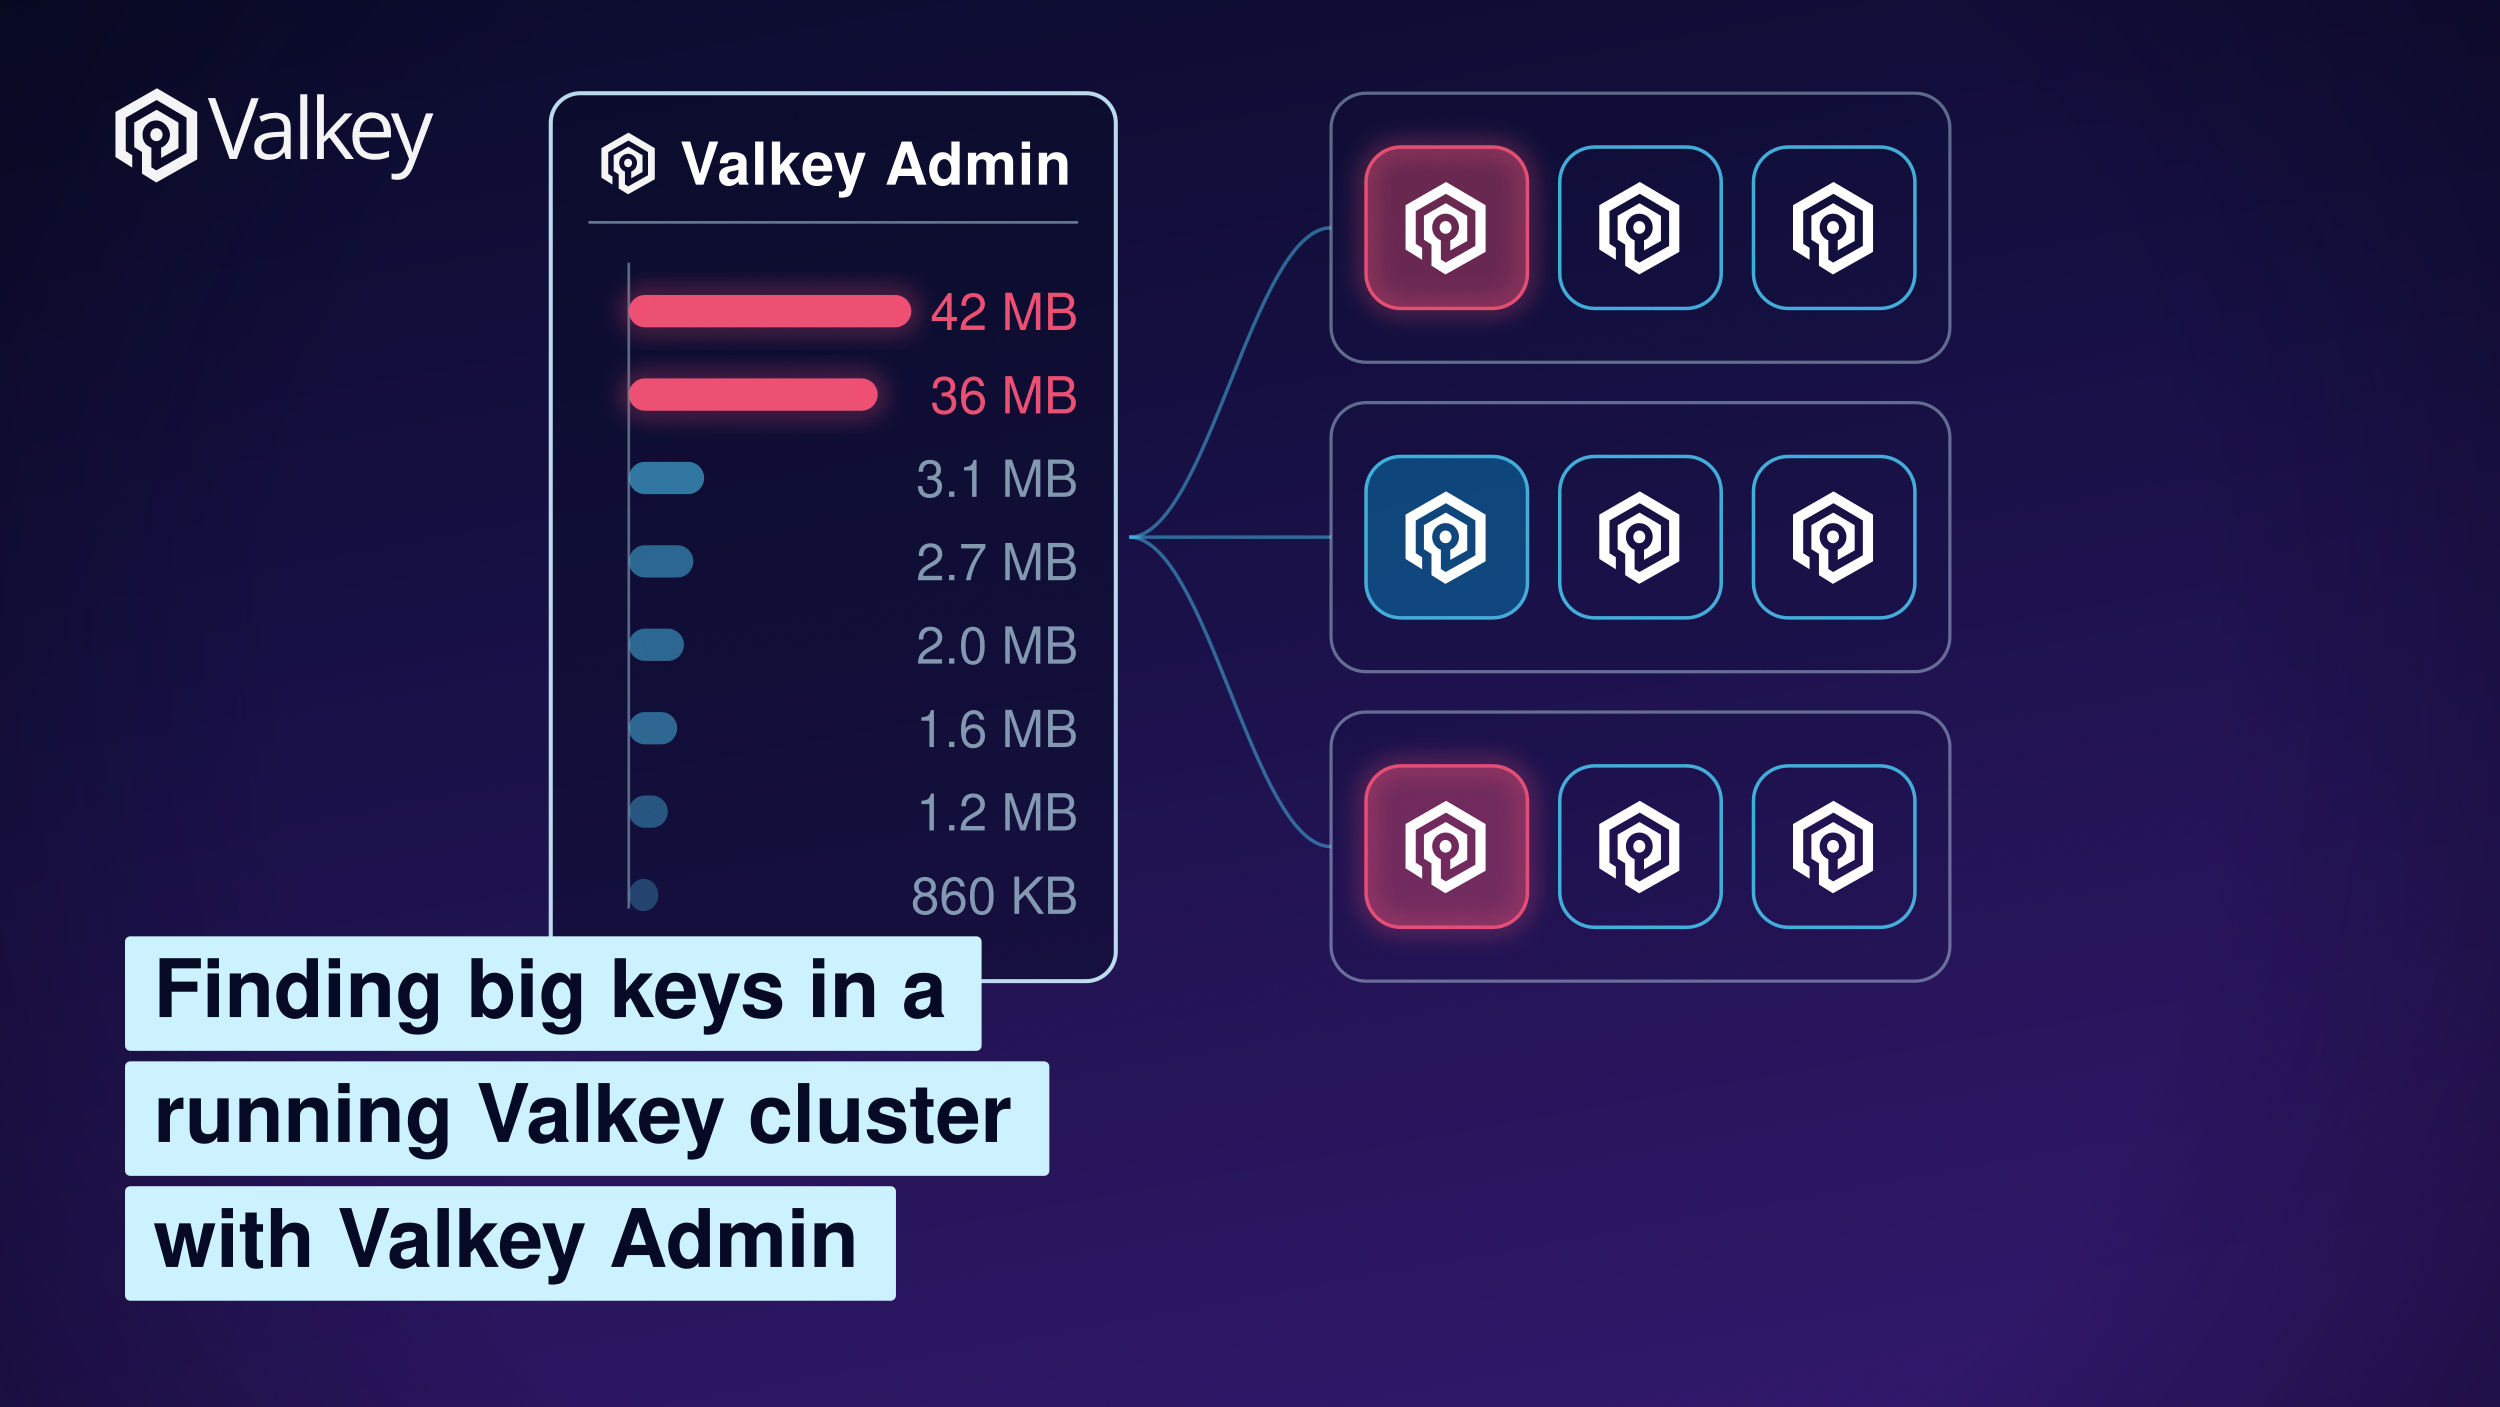
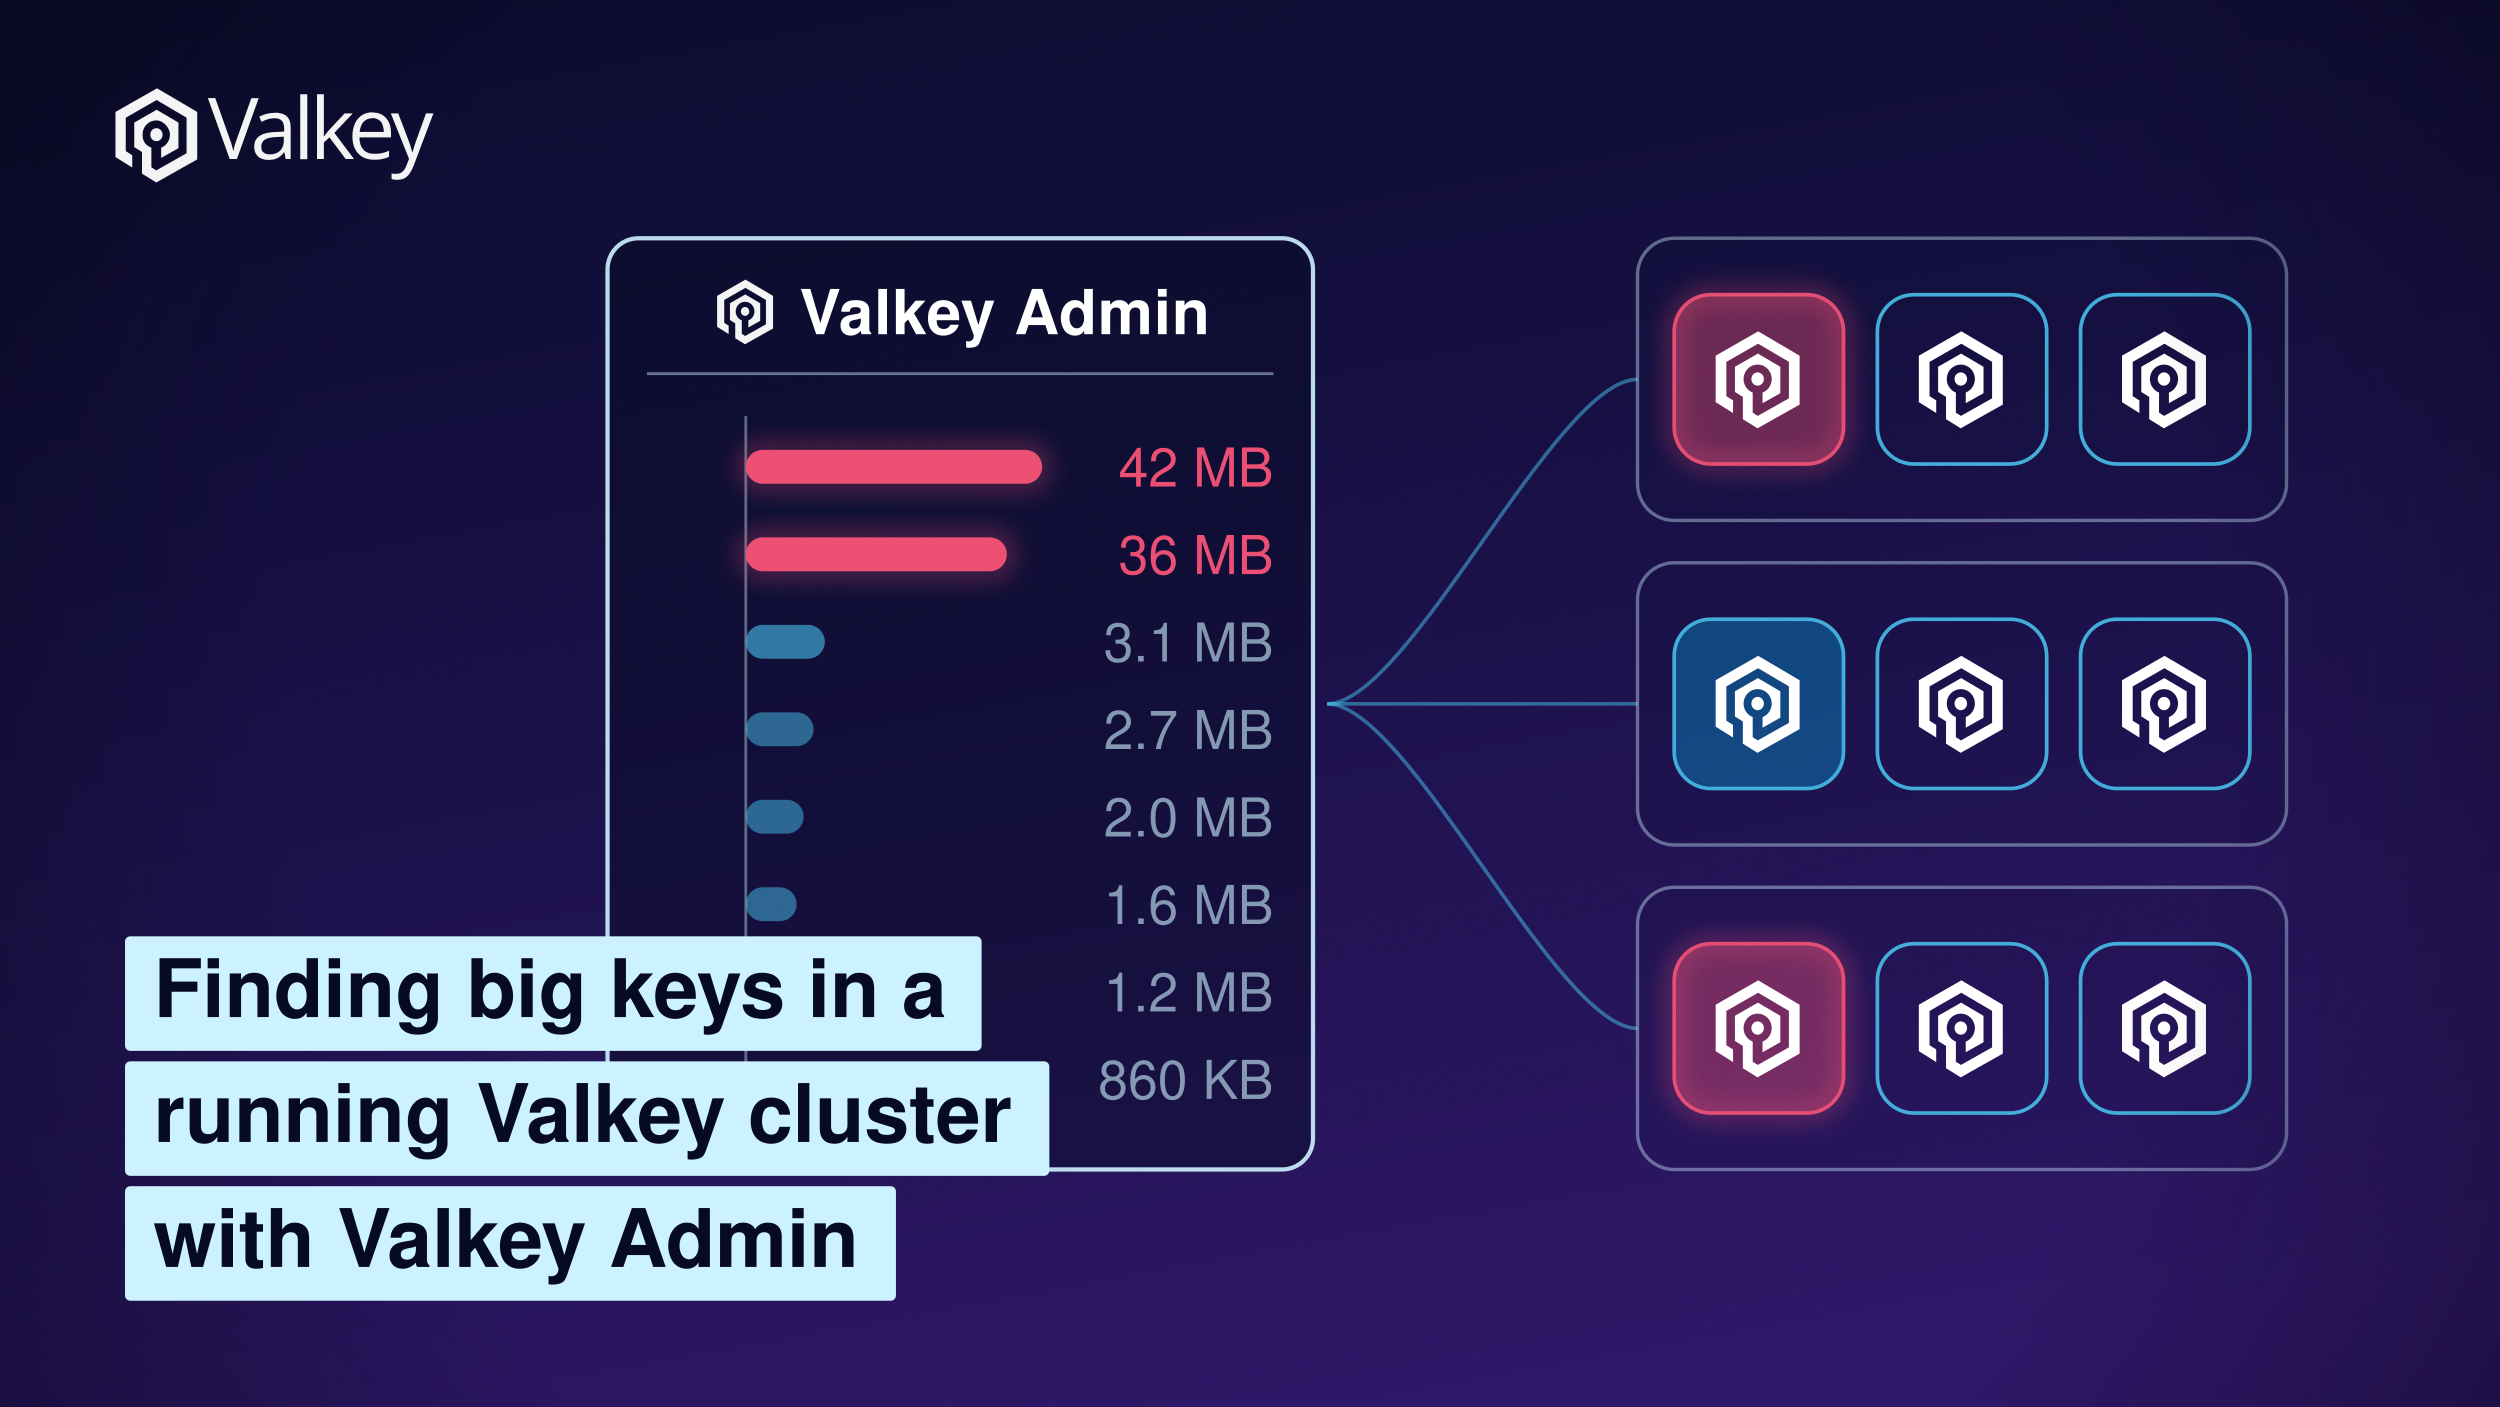
<svg xmlns="http://www.w3.org/2000/svg" width="1920" height="1080" viewBox="198.1 111.4 1523.8 857.1">
  <defs>
    <linearGradient id="sky" x1="0" y1="0" x2="0.32" y2="1">
      <stop offset="0" stop-color="#060A24" />
      <stop offset="0.48" stop-color="#171043" />
      <stop offset="1" stop-color="#301868" />
    </linearGradient>
    <radialGradient id="vignette" gradientUnits="userSpaceOnUse" cx="960" cy="540" r="1180">
      <stop offset="0.5" stop-color="#03040F" stop-opacity="0" />
      <stop offset="1" stop-color="#03040F" stop-opacity="0.8" />
    </radialGradient>
    <radialGradient id="scrim">
      <stop offset="0" stop-color="#060A24" stop-opacity="0.72" />
      <stop offset="0.6" stop-color="#060A24" stop-opacity="0.45" />
      <stop offset="1" stop-color="#060A24" stop-opacity="0" />
    </radialGradient>
    <filter id="grain" x="0" y="0" width="100%" height="100%">
      <feTurbulence type="fractalNoise" baseFrequency="0.85" numOctaves="4" stitchTiles="stitch" />
      <feColorMatrix type="saturate" values="0" />
    </filter>
    <radialGradient id="h-cyan">
      <stop offset="0" stop-color="#46BDE9" stop-opacity="0.75" />
      <stop offset="0.4" stop-color="#46BDE9" stop-opacity="0.22" />
      <stop offset="1" stop-color="#46BDE9" stop-opacity="0" />
    </radialGradient>
    <radialGradient id="h-ice">
      <stop offset="0" stop-color="#CCF1FF" stop-opacity="0.75" />
      <stop offset="0.4" stop-color="#CCF1FF" stop-opacity="0.22" />
      <stop offset="1" stop-color="#CCF1FF" stop-opacity="0" />
    </radialGradient>
    <radialGradient id="h-mint">
      <stop offset="0" stop-color="#2CD5C4" stop-opacity="0.75" />
      <stop offset="0.4" stop-color="#2CD5C4" stop-opacity="0.22" />
      <stop offset="1" stop-color="#2CD5C4" stop-opacity="0" />
    </radialGradient>
    <radialGradient id="h-coral">
      <stop offset="0" stop-color="#F65275" stop-opacity="0.75" />
      <stop offset="0.4" stop-color="#F65275" stop-opacity="0.22" />
      <stop offset="1" stop-color="#F65275" stop-opacity="0" />
    </radialGradient>
    <radialGradient id="h-violet">
      <stop offset="0" stop-color="#963CBD" stop-opacity="0.75" />
      <stop offset="0.4" stop-color="#963CBD" stop-opacity="0.22" />
      <stop offset="1" stop-color="#963CBD" stop-opacity="0" />
    </radialGradient>
    <radialGradient id="h-gold">
      <stop offset="0" stop-color="#FFB81C" stop-opacity="0.75" />
      <stop offset="0.4" stop-color="#FFB81C" stop-opacity="0.22" />
      <stop offset="1" stop-color="#FFB81C" stop-opacity="0" />
    </radialGradient>
    <filter id="blur3" x="-70%" y="-70%" width="240%" height="240%">
      <feGaussianBlur stdDeviation="3" />
    </filter>
    <filter id="blur8" x="-70%" y="-70%" width="240%" height="240%">
      <feGaussianBlur stdDeviation="8" />
    </filter>
    <filter id="blur18" x="-70%" y="-70%" width="240%" height="240%">
      <feGaussianBlur stdDeviation="18" />
    </filter>
    <filter id="blur40" x="-70%" y="-70%" width="240%" height="240%">
      <feGaussianBlur stdDeviation="40" />
    </filter>
  </defs>
  <rect width="1920" height="1080" fill="url(#sky)" />
-   <g transform="translate(173 -4) scale(0.82)">
+   <g transform="translate(190 76) scale(0.86)">
    <g>
-       <path d="M 870 540 C 928 540 962 310 1020 310" fill="none" stroke="#46BDE9" stroke-width="2.6" opacity="0.5" />
-       <path d="M 870 540 C 928 540 962 540 1020 540" fill="none" stroke="#46BDE9" stroke-width="2.6" opacity="0.5" />
-       <path d="M 870 540 C 928 540 962 770 1020 770" fill="none" stroke="#46BDE9" stroke-width="2.6" opacity="0.5" />
+       <path d="M 950 540 C 1008 540 1112 310 1170 310" fill="none" stroke="#46BDE9" stroke-width="2.6" opacity="0.5" />
+       <path d="M 950 540 C 1008 540 1112 540 1170 540" fill="none" stroke="#46BDE9" stroke-width="2.6" opacity="0.5" />
+       <path d="M 950 540 C 1008 540 1112 770 1170 770" fill="none" stroke="#46BDE9" stroke-width="2.6" opacity="0.5" />
    </g>
    <g>
-       <rect x="1020" y="210" width="460" height="200" rx="26" fill="#060A24" fill-opacity="0.22" stroke="#CCF1FF" stroke-width="2.4" opacity="0.4" />
-       <rect x="1020" y="440" width="460" height="200" rx="26" fill="#060A24" fill-opacity="0.22" stroke="#CCF1FF" stroke-width="2.4" opacity="0.4" />
-       <rect x="1020" y="670" width="460" height="200" rx="26" fill="#060A24" fill-opacity="0.22" stroke="#CCF1FF" stroke-width="2.4" opacity="0.4" />
+       <rect x="1170" y="210" width="460" height="200" rx="26" fill="#060A24" fill-opacity="0.22" stroke="#CCF1FF" stroke-width="2.4" opacity="0.4" />
+       <rect x="1170" y="440" width="460" height="200" rx="26" fill="#060A24" fill-opacity="0.22" stroke="#CCF1FF" stroke-width="2.4" opacity="0.4" />
+       <rect x="1170" y="670" width="460" height="200" rx="26" fill="#060A24" fill-opacity="0.22" stroke="#CCF1FF" stroke-width="2.4" opacity="0.4" />
    </g>
    <g>
-       <rect x="1046" y="250" width="120" height="120" rx="26" fill="none" stroke="#F65275" stroke-width="12" opacity="0.32" filter="url(#blur8)" />
-       <rect x="1046" y="250" width="120" height="120" rx="26" fill="#F65275" fill-opacity="0.42" stroke="#F65275" stroke-width="2.6" opacity="0.9" />
-       <g transform="translate(1074.4 274) scale(0.9863)">
+       <rect x="1196" y="250" width="120" height="120" rx="26" fill="none" stroke="#F65275" stroke-width="12" opacity="0.32" filter="url(#blur8)" />
+       <rect x="1196" y="250" width="120" height="120" rx="26" fill="#F65275" fill-opacity="0.42" stroke="#F65275" stroke-width="2.6" opacity="0.9" />
+       <g transform="translate(1224.4 274) scale(0.9863)">
        <path d="M 13.482 60.695 L 0.998 52.884 L 0.998 19.503 L 31.528 2.001 L 61.318 19.532 L 61.318 54.645 L 31.055 71.689 L 20.548 65.116 L 20.548 51.041 L 20.548 49.12 L 14.852 45.556 L 14.852 27.453 L 31.346 17.997 L 47.464 27.482 L 47.464 46.451 L 34.703 53.638 L 34.703 45.999 C 38.529 44.526 41.274 40.739 41.274 36.27 C 41.274 30.511 36.713 25.884 31.158 25.884 C 25.603 25.884 21.042 30.511 21.042 36.27 C 21.042 40.739 23.787 44.526 27.612 45.999 L 27.612 60.474 L 31.261 62.756 L 53.635 50.155 L 53.635 23.925 L 31.477 10.885 L 8.681 23.954 L 8.681 48.629 L 13.482 51.633 L 13.482 60.695 Z M 31.158 31.498 C 33.672 31.498 35.66 33.664 35.66 36.27 C 35.66 38.877 33.672 41.043 31.158 41.043 C 28.644 41.043 26.656 38.877 26.656 36.27 C 26.656 33.664 28.644 31.498 31.158 31.498 Z" fill="#FFFFFF" fill-rule="evenodd" />
      </g>
-       <rect x="1190" y="250" width="120" height="120" rx="26" fill="#00A3E0" fill-opacity="0" stroke="#46BDE9" stroke-width="2.6" opacity="0.9" />
-       <g transform="translate(1218.4 274) scale(0.9863)">
+       <rect x="1340" y="250" width="120" height="120" rx="26" fill="#00A3E0" fill-opacity="0" stroke="#46BDE9" stroke-width="2.6" opacity="0.9" />
+       <g transform="translate(1368.4 274) scale(0.9863)">
        <path d="M 13.482 60.695 L 0.998 52.884 L 0.998 19.503 L 31.528 2.001 L 61.318 19.532 L 61.318 54.645 L 31.055 71.689 L 20.548 65.116 L 20.548 51.041 L 20.548 49.12 L 14.852 45.556 L 14.852 27.453 L 31.346 17.997 L 47.464 27.482 L 47.464 46.451 L 34.703 53.638 L 34.703 45.999 C 38.529 44.526 41.274 40.739 41.274 36.27 C 41.274 30.511 36.713 25.884 31.158 25.884 C 25.603 25.884 21.042 30.511 21.042 36.27 C 21.042 40.739 23.787 44.526 27.612 45.999 L 27.612 60.474 L 31.261 62.756 L 53.635 50.155 L 53.635 23.925 L 31.477 10.885 L 8.681 23.954 L 8.681 48.629 L 13.482 51.633 L 13.482 60.695 Z M 31.158 31.498 C 33.672 31.498 35.66 33.664 35.66 36.27 C 35.66 38.877 33.672 41.043 31.158 41.043 C 28.644 41.043 26.656 38.877 26.656 36.27 C 26.656 33.664 28.644 31.498 31.158 31.498 Z" fill="#FFFFFF" fill-rule="evenodd" />
      </g>
-       <rect x="1334" y="250" width="120" height="120" rx="26" fill="#00A3E0" fill-opacity="0" stroke="#46BDE9" stroke-width="2.6" opacity="0.9" />
-       <g transform="translate(1362.4 274) scale(0.9863)">
+       <rect x="1484" y="250" width="120" height="120" rx="26" fill="#00A3E0" fill-opacity="0" stroke="#46BDE9" stroke-width="2.6" opacity="0.9" />
+       <g transform="translate(1512.4 274) scale(0.9863)">
        <path d="M 13.482 60.695 L 0.998 52.884 L 0.998 19.503 L 31.528 2.001 L 61.318 19.532 L 61.318 54.645 L 31.055 71.689 L 20.548 65.116 L 20.548 51.041 L 20.548 49.12 L 14.852 45.556 L 14.852 27.453 L 31.346 17.997 L 47.464 27.482 L 47.464 46.451 L 34.703 53.638 L 34.703 45.999 C 38.529 44.526 41.274 40.739 41.274 36.27 C 41.274 30.511 36.713 25.884 31.158 25.884 C 25.603 25.884 21.042 30.511 21.042 36.27 C 21.042 40.739 23.787 44.526 27.612 45.999 L 27.612 60.474 L 31.261 62.756 L 53.635 50.155 L 53.635 23.925 L 31.477 10.885 L 8.681 23.954 L 8.681 48.629 L 13.482 51.633 L 13.482 60.695 Z M 31.158 31.498 C 33.672 31.498 35.66 33.664 35.66 36.27 C 35.66 38.877 33.672 41.043 31.158 41.043 C 28.644 41.043 26.656 38.877 26.656 36.27 C 26.656 33.664 28.644 31.498 31.158 31.498 Z" fill="#FFFFFF" fill-rule="evenodd" />
      </g>
-       <rect x="1046" y="480" width="120" height="120" rx="26" fill="#00A3E0" fill-opacity="0.4" stroke="#46BDE9" stroke-width="2.6" opacity="0.9" />
-       <g transform="translate(1074.4 504) scale(0.9863)">
+       <rect x="1196" y="480" width="120" height="120" rx="26" fill="#00A3E0" fill-opacity="0.4" stroke="#46BDE9" stroke-width="2.6" opacity="0.9" />
+       <g transform="translate(1224.4 504) scale(0.9863)">
        <path d="M 13.482 60.695 L 0.998 52.884 L 0.998 19.503 L 31.528 2.001 L 61.318 19.532 L 61.318 54.645 L 31.055 71.689 L 20.548 65.116 L 20.548 51.041 L 20.548 49.12 L 14.852 45.556 L 14.852 27.453 L 31.346 17.997 L 47.464 27.482 L 47.464 46.451 L 34.703 53.638 L 34.703 45.999 C 38.529 44.526 41.274 40.739 41.274 36.27 C 41.274 30.511 36.713 25.884 31.158 25.884 C 25.603 25.884 21.042 30.511 21.042 36.27 C 21.042 40.739 23.787 44.526 27.612 45.999 L 27.612 60.474 L 31.261 62.756 L 53.635 50.155 L 53.635 23.925 L 31.477 10.885 L 8.681 23.954 L 8.681 48.629 L 13.482 51.633 L 13.482 60.695 Z M 31.158 31.498 C 33.672 31.498 35.66 33.664 35.66 36.27 C 35.66 38.877 33.672 41.043 31.158 41.043 C 28.644 41.043 26.656 38.877 26.656 36.27 C 26.656 33.664 28.644 31.498 31.158 31.498 Z" fill="#FFFFFF" fill-rule="evenodd" />
      </g>
-       <rect x="1190" y="480" width="120" height="120" rx="26" fill="#00A3E0" fill-opacity="0" stroke="#46BDE9" stroke-width="2.6" opacity="0.9" />
-       <g transform="translate(1218.4 504) scale(0.9863)">
+       <rect x="1340" y="480" width="120" height="120" rx="26" fill="#00A3E0" fill-opacity="0" stroke="#46BDE9" stroke-width="2.6" opacity="0.9" />
+       <g transform="translate(1368.4 504) scale(0.9863)">
        <path d="M 13.482 60.695 L 0.998 52.884 L 0.998 19.503 L 31.528 2.001 L 61.318 19.532 L 61.318 54.645 L 31.055 71.689 L 20.548 65.116 L 20.548 51.041 L 20.548 49.12 L 14.852 45.556 L 14.852 27.453 L 31.346 17.997 L 47.464 27.482 L 47.464 46.451 L 34.703 53.638 L 34.703 45.999 C 38.529 44.526 41.274 40.739 41.274 36.27 C 41.274 30.511 36.713 25.884 31.158 25.884 C 25.603 25.884 21.042 30.511 21.042 36.27 C 21.042 40.739 23.787 44.526 27.612 45.999 L 27.612 60.474 L 31.261 62.756 L 53.635 50.155 L 53.635 23.925 L 31.477 10.885 L 8.681 23.954 L 8.681 48.629 L 13.482 51.633 L 13.482 60.695 Z M 31.158 31.498 C 33.672 31.498 35.66 33.664 35.66 36.27 C 35.66 38.877 33.672 41.043 31.158 41.043 C 28.644 41.043 26.656 38.877 26.656 36.27 C 26.656 33.664 28.644 31.498 31.158 31.498 Z" fill="#FFFFFF" fill-rule="evenodd" />
      </g>
-       <rect x="1334" y="480" width="120" height="120" rx="26" fill="#00A3E0" fill-opacity="0" stroke="#46BDE9" stroke-width="2.6" opacity="0.9" />
-       <g transform="translate(1362.4 504) scale(0.9863)">
+       <rect x="1484" y="480" width="120" height="120" rx="26" fill="#00A3E0" fill-opacity="0" stroke="#46BDE9" stroke-width="2.6" opacity="0.9" />
+       <g transform="translate(1512.4 504) scale(0.9863)">
        <path d="M 13.482 60.695 L 0.998 52.884 L 0.998 19.503 L 31.528 2.001 L 61.318 19.532 L 61.318 54.645 L 31.055 71.689 L 20.548 65.116 L 20.548 51.041 L 20.548 49.12 L 14.852 45.556 L 14.852 27.453 L 31.346 17.997 L 47.464 27.482 L 47.464 46.451 L 34.703 53.638 L 34.703 45.999 C 38.529 44.526 41.274 40.739 41.274 36.27 C 41.274 30.511 36.713 25.884 31.158 25.884 C 25.603 25.884 21.042 30.511 21.042 36.27 C 21.042 40.739 23.787 44.526 27.612 45.999 L 27.612 60.474 L 31.261 62.756 L 53.635 50.155 L 53.635 23.925 L 31.477 10.885 L 8.681 23.954 L 8.681 48.629 L 13.482 51.633 L 13.482 60.695 Z M 31.158 31.498 C 33.672 31.498 35.66 33.664 35.66 36.27 C 35.66 38.877 33.672 41.043 31.158 41.043 C 28.644 41.043 26.656 38.877 26.656 36.27 C 26.656 33.664 28.644 31.498 31.158 31.498 Z" fill="#FFFFFF" fill-rule="evenodd" />
      </g>
-       <rect x="1046" y="710" width="120" height="120" rx="26" fill="none" stroke="#F65275" stroke-width="12" opacity="0.32" filter="url(#blur8)" />
-       <rect x="1046" y="710" width="120" height="120" rx="26" fill="#F65275" fill-opacity="0.42" stroke="#F65275" stroke-width="2.6" opacity="0.9" />
-       <g transform="translate(1074.4 734) scale(0.9863)">
+       <rect x="1196" y="710" width="120" height="120" rx="26" fill="none" stroke="#F65275" stroke-width="12" opacity="0.32" filter="url(#blur8)" />
+       <rect x="1196" y="710" width="120" height="120" rx="26" fill="#F65275" fill-opacity="0.42" stroke="#F65275" stroke-width="2.6" opacity="0.9" />
+       <g transform="translate(1224.4 734) scale(0.9863)">
        <path d="M 13.482 60.695 L 0.998 52.884 L 0.998 19.503 L 31.528 2.001 L 61.318 19.532 L 61.318 54.645 L 31.055 71.689 L 20.548 65.116 L 20.548 51.041 L 20.548 49.12 L 14.852 45.556 L 14.852 27.453 L 31.346 17.997 L 47.464 27.482 L 47.464 46.451 L 34.703 53.638 L 34.703 45.999 C 38.529 44.526 41.274 40.739 41.274 36.27 C 41.274 30.511 36.713 25.884 31.158 25.884 C 25.603 25.884 21.042 30.511 21.042 36.27 C 21.042 40.739 23.787 44.526 27.612 45.999 L 27.612 60.474 L 31.261 62.756 L 53.635 50.155 L 53.635 23.925 L 31.477 10.885 L 8.681 23.954 L 8.681 48.629 L 13.482 51.633 L 13.482 60.695 Z M 31.158 31.498 C 33.672 31.498 35.66 33.664 35.66 36.27 C 35.66 38.877 33.672 41.043 31.158 41.043 C 28.644 41.043 26.656 38.877 26.656 36.27 C 26.656 33.664 28.644 31.498 31.158 31.498 Z" fill="#FFFFFF" fill-rule="evenodd" />
      </g>
-       <rect x="1190" y="710" width="120" height="120" rx="26" fill="#00A3E0" fill-opacity="0" stroke="#46BDE9" stroke-width="2.6" opacity="0.9" />
-       <g transform="translate(1218.4 734) scale(0.9863)">
+       <rect x="1340" y="710" width="120" height="120" rx="26" fill="#00A3E0" fill-opacity="0" stroke="#46BDE9" stroke-width="2.6" opacity="0.9" />
+       <g transform="translate(1368.4 734) scale(0.9863)">
        <path d="M 13.482 60.695 L 0.998 52.884 L 0.998 19.503 L 31.528 2.001 L 61.318 19.532 L 61.318 54.645 L 31.055 71.689 L 20.548 65.116 L 20.548 51.041 L 20.548 49.12 L 14.852 45.556 L 14.852 27.453 L 31.346 17.997 L 47.464 27.482 L 47.464 46.451 L 34.703 53.638 L 34.703 45.999 C 38.529 44.526 41.274 40.739 41.274 36.27 C 41.274 30.511 36.713 25.884 31.158 25.884 C 25.603 25.884 21.042 30.511 21.042 36.27 C 21.042 40.739 23.787 44.526 27.612 45.999 L 27.612 60.474 L 31.261 62.756 L 53.635 50.155 L 53.635 23.925 L 31.477 10.885 L 8.681 23.954 L 8.681 48.629 L 13.482 51.633 L 13.482 60.695 Z M 31.158 31.498 C 33.672 31.498 35.66 33.664 35.66 36.27 C 35.66 38.877 33.672 41.043 31.158 41.043 C 28.644 41.043 26.656 38.877 26.656 36.27 C 26.656 33.664 28.644 31.498 31.158 31.498 Z" fill="#FFFFFF" fill-rule="evenodd" />
      </g>
-       <rect x="1334" y="710" width="120" height="120" rx="26" fill="#00A3E0" fill-opacity="0" stroke="#46BDE9" stroke-width="2.6" opacity="0.9" />
-       <g transform="translate(1362.4 734) scale(0.9863)">
+       <rect x="1484" y="710" width="120" height="120" rx="26" fill="#00A3E0" fill-opacity="0" stroke="#46BDE9" stroke-width="2.6" opacity="0.9" />
+       <g transform="translate(1512.4 734) scale(0.9863)">
        <path d="M 13.482 60.695 L 0.998 52.884 L 0.998 19.503 L 31.528 2.001 L 61.318 19.532 L 61.318 54.645 L 31.055 71.689 L 20.548 65.116 L 20.548 51.041 L 20.548 49.12 L 14.852 45.556 L 14.852 27.453 L 31.346 17.997 L 47.464 27.482 L 47.464 46.451 L 34.703 53.638 L 34.703 45.999 C 38.529 44.526 41.274 40.739 41.274 36.27 C 41.274 30.511 36.713 25.884 31.158 25.884 C 25.603 25.884 21.042 30.511 21.042 36.27 C 21.042 40.739 23.787 44.526 27.612 45.999 L 27.612 60.474 L 31.261 62.756 L 53.635 50.155 L 53.635 23.925 L 31.477 10.885 L 8.681 23.954 L 8.681 48.629 L 13.482 51.633 L 13.482 60.695 Z M 31.158 31.498 C 33.672 31.498 35.66 33.664 35.66 36.27 C 35.66 38.877 33.672 41.043 31.158 41.043 C 28.644 41.043 26.656 38.877 26.656 36.27 C 26.656 33.664 28.644 31.498 31.158 31.498 Z" fill="#FFFFFF" fill-rule="evenodd" />
      </g>
    </g>
    <g>
-       <rect x="440" y="210" width="420" height="660" rx="22" fill="#060A24" fill-opacity="0.5" stroke="#CCF1FF" stroke-width="3" opacity="0.9" />
-       <line x1="468" y1="306" x2="832" y2="306" stroke="#CCF1FF" stroke-width="2" opacity="0.45" />
+       <rect x="440" y="210" width="500" height="660" rx="22" fill="#060A24" fill-opacity="0.5" stroke="#CCF1FF" stroke-width="3" opacity="0.9" />
+       <line x1="468" y1="306" x2="912" y2="306" stroke="#CCF1FF" stroke-width="2" opacity="0.45" />
      <g opacity="0.95">
-         <g transform="translate(477 238) scale(0.6575)">
+         <g transform="translate(517 238) scale(0.6575)">
          <path d="M 13.482 60.695 L 0.998 52.884 L 0.998 19.503 L 31.528 2.001 L 61.318 19.532 L 61.318 54.645 L 31.055 71.689 L 20.548 65.116 L 20.548 51.041 L 20.548 49.12 L 14.852 45.556 L 14.852 27.453 L 31.346 17.997 L 47.464 27.482 L 47.464 46.451 L 34.703 53.638 L 34.703 45.999 C 38.529 44.526 41.274 40.739 41.274 36.27 C 41.274 30.511 36.713 25.884 31.158 25.884 C 25.603 25.884 21.042 30.511 21.042 36.27 C 21.042 40.739 23.787 44.526 27.612 45.999 L 27.612 60.474 L 31.261 62.756 L 53.635 50.155 L 53.635 23.925 L 31.477 10.885 L 8.681 23.954 L 8.681 48.629 L 13.482 51.633 L 13.482 60.695 Z M 31.158 31.498 C 33.672 31.498 35.66 33.664 35.66 36.27 C 35.66 38.877 33.672 41.043 31.158 41.043 C 28.644 41.043 26.656 38.877 26.656 36.27 C 26.656 33.664 28.644 31.498 31.158 31.498 Z" fill="#FFFFFF" fill-rule="evenodd" />
        </g>
      </g>
-       <text x="536" y="278" fill="#FFFFFF" font-family="Helvetica Neue, Helvetica, Arial, sans-serif" font-size="44" font-weight="600" letter-spacing="0.6">Valkey Admin</text>
-       <line x1="498" y1="336" x2="498" y2="816" stroke="#CCF1FF" stroke-width="2" opacity="0.4" />
+       <text x="576" y="278" fill="#FFFFFF" font-family="Helvetica Neue, Helvetica, Arial, sans-serif" font-size="44" font-weight="600" letter-spacing="0.6">Valkey Admin</text>
+       <line x1="538" y1="336" x2="538" y2="816" stroke="#CCF1FF" stroke-width="2" opacity="0.4" />
    </g>
    <g>
-       <rect x="498" y="360" width="210" height="24" rx="12" fill="none" stroke="#F65275" stroke-width="12" opacity="0.32" filter="url(#blur8)" />
-       <rect x="498" y="360" width="210" height="24" rx="12" fill="#F65275" opacity="0.95" />
-       <text x="832" y="386" fill="#F65275" text-anchor="end" font-family="Helvetica Neue, Helvetica, Arial, sans-serif" font-size="38" font-weight="500" opacity="0.95">42 MB</text>
-       <rect x="498" y="422" width="185" height="24" rx="12" fill="none" stroke="#F65275" stroke-width="12" opacity="0.32" filter="url(#blur8)" />
-       <rect x="498" y="422" width="185" height="24" rx="12" fill="#F65275" opacity="0.95" />
-       <text x="832" y="448" fill="#F65275" text-anchor="end" font-family="Helvetica Neue, Helvetica, Arial, sans-serif" font-size="38" font-weight="500" opacity="0.95">36 MB</text>
-       <rect x="498" y="484" width="56" height="24" rx="12" fill="#46BDE9" opacity="0.6" />
-       <text x="832" y="510" fill="#CCF1FF" text-anchor="end" font-family="Helvetica Neue, Helvetica, Arial, sans-serif" font-size="38" font-weight="500" opacity="0.6">3.1 MB</text>
-       <rect x="498" y="546" width="48" height="24" rx="12" fill="#46BDE9" opacity="0.5" />
-       <text x="832" y="572" fill="#CCF1FF" text-anchor="end" font-family="Helvetica Neue, Helvetica, Arial, sans-serif" font-size="38" font-weight="500" opacity="0.6">2.7 MB</text>
-       <rect x="498" y="608" width="41" height="24" rx="12" fill="#46BDE9" opacity="0.5" />
-       <text x="832" y="634" fill="#CCF1FF" text-anchor="end" font-family="Helvetica Neue, Helvetica, Arial, sans-serif" font-size="38" font-weight="500" opacity="0.6">2.0 MB</text>
-       <rect x="498" y="670" width="36" height="24" rx="12" fill="#46BDE9" opacity="0.5" />
-       <text x="832" y="696" fill="#CCF1FF" text-anchor="end" font-family="Helvetica Neue, Helvetica, Arial, sans-serif" font-size="38" font-weight="500" opacity="0.6">1.6 MB</text>
-       <rect x="498" y="732" width="29" height="24" rx="12" fill="#46BDE9" opacity="0.4" />
-       <text x="832" y="758" fill="#CCF1FF" text-anchor="end" font-family="Helvetica Neue, Helvetica, Arial, sans-serif" font-size="38" font-weight="500" opacity="0.6">1.2 MB</text>
-       <rect x="498" y="794" width="22" height="24" rx="12" fill="#46BDE9" opacity="0.3" />
-       <text x="832" y="820" fill="#CCF1FF" text-anchor="end" font-family="Helvetica Neue, Helvetica, Arial, sans-serif" font-size="38" font-weight="500" opacity="0.6">860 KB</text>
+       <rect x="538" y="360" width="210" height="24" rx="12" fill="none" stroke="#F65275" stroke-width="12" opacity="0.32" filter="url(#blur8)" />
+       <rect x="538" y="360" width="210" height="24" rx="12" fill="#F65275" opacity="0.95" />
+       <text x="912" y="386" fill="#F65275" text-anchor="end" font-family="Helvetica Neue, Helvetica, Arial, sans-serif" font-size="38" font-weight="500" opacity="0.95">42 MB</text>
+       <rect x="538" y="422" width="185" height="24" rx="12" fill="none" stroke="#F65275" stroke-width="12" opacity="0.32" filter="url(#blur8)" />
+       <rect x="538" y="422" width="185" height="24" rx="12" fill="#F65275" opacity="0.95" />
+       <text x="912" y="448" fill="#F65275" text-anchor="end" font-family="Helvetica Neue, Helvetica, Arial, sans-serif" font-size="38" font-weight="500" opacity="0.95">36 MB</text>
+       <rect x="538" y="484" width="56" height="24" rx="12" fill="#46BDE9" opacity="0.6" />
+       <text x="912" y="510" fill="#CCF1FF" text-anchor="end" font-family="Helvetica Neue, Helvetica, Arial, sans-serif" font-size="38" font-weight="500" opacity="0.6">3.1 MB</text>
+       <rect x="538" y="546" width="48" height="24" rx="12" fill="#46BDE9" opacity="0.5" />
+       <text x="912" y="572" fill="#CCF1FF" text-anchor="end" font-family="Helvetica Neue, Helvetica, Arial, sans-serif" font-size="38" font-weight="500" opacity="0.6">2.7 MB</text>
+       <rect x="538" y="608" width="41" height="24" rx="12" fill="#46BDE9" opacity="0.5" />
+       <text x="912" y="634" fill="#CCF1FF" text-anchor="end" font-family="Helvetica Neue, Helvetica, Arial, sans-serif" font-size="38" font-weight="500" opacity="0.6">2.0 MB</text>
+       <rect x="538" y="670" width="36" height="24" rx="12" fill="#46BDE9" opacity="0.5" />
+       <text x="912" y="696" fill="#CCF1FF" text-anchor="end" font-family="Helvetica Neue, Helvetica, Arial, sans-serif" font-size="38" font-weight="500" opacity="0.6">1.6 MB</text>
+       <rect x="538" y="732" width="29" height="24" rx="12" fill="#46BDE9" opacity="0.4" />
+       <text x="912" y="758" fill="#CCF1FF" text-anchor="end" font-family="Helvetica Neue, Helvetica, Arial, sans-serif" font-size="38" font-weight="500" opacity="0.6">1.2 MB</text>
+       <rect x="538" y="794" width="22" height="24" rx="12" fill="#46BDE9" opacity="0.3" />
+       <text x="912" y="820" fill="#CCF1FF" text-anchor="end" font-family="Helvetica Neue, Helvetica, Arial, sans-serif" font-size="38" font-weight="500" opacity="0.6">860 KB</text>
    </g>
  </g>
  <rect width="1920" height="1080" fill="url(#vignette)" />
  <rect width="1920" height="1080" filter="url(#grain)" opacity="0.055" style="mix-blend-mode:overlay" />
  <g opacity="0.95">
    <g transform="translate(262.1 158.6) scale(1.09986)">
      <path d="M15.2,50l-9.4-5.9v-25L28.8,6l22.3,13.1v26.3l-22.7,12.8-7.9-4.9v-12l-4.3-2.7v-13.6l12.4-7.1,12.1,7.1v14.2l-9.6,5.4v-5.7c2.9-1.1,4.9-3.9,4.9-7.3s-3.4-7.8-7.6-7.8-7.6,3.5-7.6,7.8,2.1,6.2,4.9,7.3v10.9l2.7,1.7,16.8-9.5v-19.7l-16.6-9.8-17.1,9.8v18.5l3.6,2.3v6.8ZM28.5,28.1c1.9,0,3.4,1.6,3.4,3.6s-1.5,3.6-3.4,3.6-3.4-1.6-3.4-3.6,1.5-3.6,3.4-3.6Z" fill="#FFFFFF" fill-rule="evenodd" />
      <path d="M85.2,11.4l-12.1,33.8h-4l-12.1-33.8h4.1l7.9,22.3c.3.9.6,1.8.9,2.6.3.8.5,1.6.7,2.4.2.8.4,1.5.5,2.2.2-.7.3-1.4.5-2.2.2-.8.4-1.6.7-2.4.3-.8.6-1.7.9-2.6l7.9-22.2h4.2Z" fill="#FFFFFF" />
      <path d="M94,19.5c3,0,5.3.7,6.7,2,1.5,1.4,2.2,3.5,2.2,6.5v17.2h-2.8l-.7-3.7h-.2c-.7.9-1.4,1.7-2.2,2.3-.8.6-1.7,1.1-2.7,1.4-1,.3-2.2.5-3.7.5s-2.9-.3-4.1-.8c-1.2-.5-2.1-1.4-2.8-2.5-.7-1.1-1-2.5-1-4.2,0-2.5,1-4.5,3-5.8,2-1.4,5.1-2.1,9.2-2.2l4.4-.2v-1.5c0-2.2-.5-3.7-1.4-4.6-.9-.9-2.3-1.3-4-1.3-1.3,0-2.6.2-3.8.6-1.2.4-2.3.8-3.4,1.4l-1.2-2.9c1.1-.6,2.5-1.1,3.9-1.5,1.5-.4,3-.6,4.7-.6h0ZM99.1,32.8l-3.9.2c-3.2.1-5.4.6-6.7,1.5s-1.9,2.2-1.9,3.9.4,2.5,1.3,3.2c.9.7,2,1,3.5,1,2.3,0,4.1-.6,5.5-1.9s2.2-3.1,2.2-5.6v-2.3Z" fill="#FFFFFF" />
      <path d="M112.1,45.3h-3.9V9.3h3.9v36Z" fill="#FFFFFF" />
      <path d="M121.3,9.3v18.7c0,.6,0,1.4,0,2.3,0,.9,0,1.7-.1,2.3h.2c.3-.4.8-1,1.4-1.8.6-.8,1.2-1.4,1.6-1.9l8.4-9h4.5l-10.2,10.8,10.9,14.5h-4.6l-9-12-3.1,2.8v9.2h-3.8V9.3h3.8Z" fill="#FFFFFF" />
      <path d="M148.2,19.4c2.2,0,4,.5,5.6,1.4,1.5,1,2.7,2.3,3.5,4,.8,1.7,1.2,3.7,1.2,6v2.4h-17.5c0,3,.8,5.2,2.2,6.8s3.5,2.3,6.1,2.3,3-.1,4.3-.4c1.2-.3,2.5-.7,3.8-1.3v3.4c-1.3.6-2.6,1-3.8,1.2-1.2.3-2.7.4-4.4.4-2.4,0-4.6-.5-6.4-1.5-1.8-1-3.2-2.5-4.2-4.4-1-1.9-1.5-4.3-1.5-7.1,0-2.7.5-5.1,1.4-7.1.9-2,2.2-3.5,3.9-4.6,1.7-1.1,3.7-1.6,5.9-1.6h0ZM148.2,22.6c-2.1,0-3.7.7-4.9,2-1.2,1.3-1.9,3.2-2.2,5.6h13.4c0-1.5-.3-2.8-.7-4-.4-1.2-1.1-2.1-2.1-2.7-.9-.6-2.1-1-3.6-1Z" fill="#FFFFFF" />
      <path d="M158.4,19.9h4.1l5.6,14.7c.3.9.6,1.7.9,2.5.3.8.5,1.5.7,2.3.2.7.4,1.4.5,2.1h.2c.2-.8.5-1.8.9-3,.4-1.3.8-2.6,1.3-3.9l5.3-14.7h4.1l-11,29.1c-.6,1.6-1.3,2.9-2.1,4.1-.8,1.2-1.7,2-2.8,2.7-1.1.6-2.5.9-4,.9s-1.4,0-1.9-.1c-.6,0-1-.2-1.4-.3v-3.1c.3,0,.7.1,1.2.2.5,0,1,0,1.5,0,1,0,1.8-.2,2.5-.6.7-.4,1.3-.9,1.8-1.6.5-.7.9-1.5,1.3-2.5l1.4-3.6-10.2-25.4Z" fill="#FFFFFF" />
    </g>
  </g>
  <g>
    <rect x="274.3" y="682.1" width="522.1" height="69.8" rx="3.2" fill="#CCF1FF" />
    <text x="291.7" y="731.3" fill="#060A24" font-family="Helvetica Neue, Helvetica, Arial, sans-serif" font-size="49.2" font-weight="600">Finding big keys in a</text>
    <rect x="274.3" y="758.3" width="563.4" height="69.8" rx="3.2" fill="#CCF1FF" />
    <text x="291.7" y="807.4" fill="#060A24" font-family="Helvetica Neue, Helvetica, Arial, sans-serif" font-size="49.2" font-weight="600">running Valkey cluster</text>
    <rect x="274.3" y="834.4" width="469.9" height="69.8" rx="3.2" fill="#CCF1FF" />
    <text x="291.7" y="883.6" fill="#060A24" font-family="Helvetica Neue, Helvetica, Arial, sans-serif" font-size="49.2" font-weight="600">with Valkey Admin</text>
  </g>
</svg>
